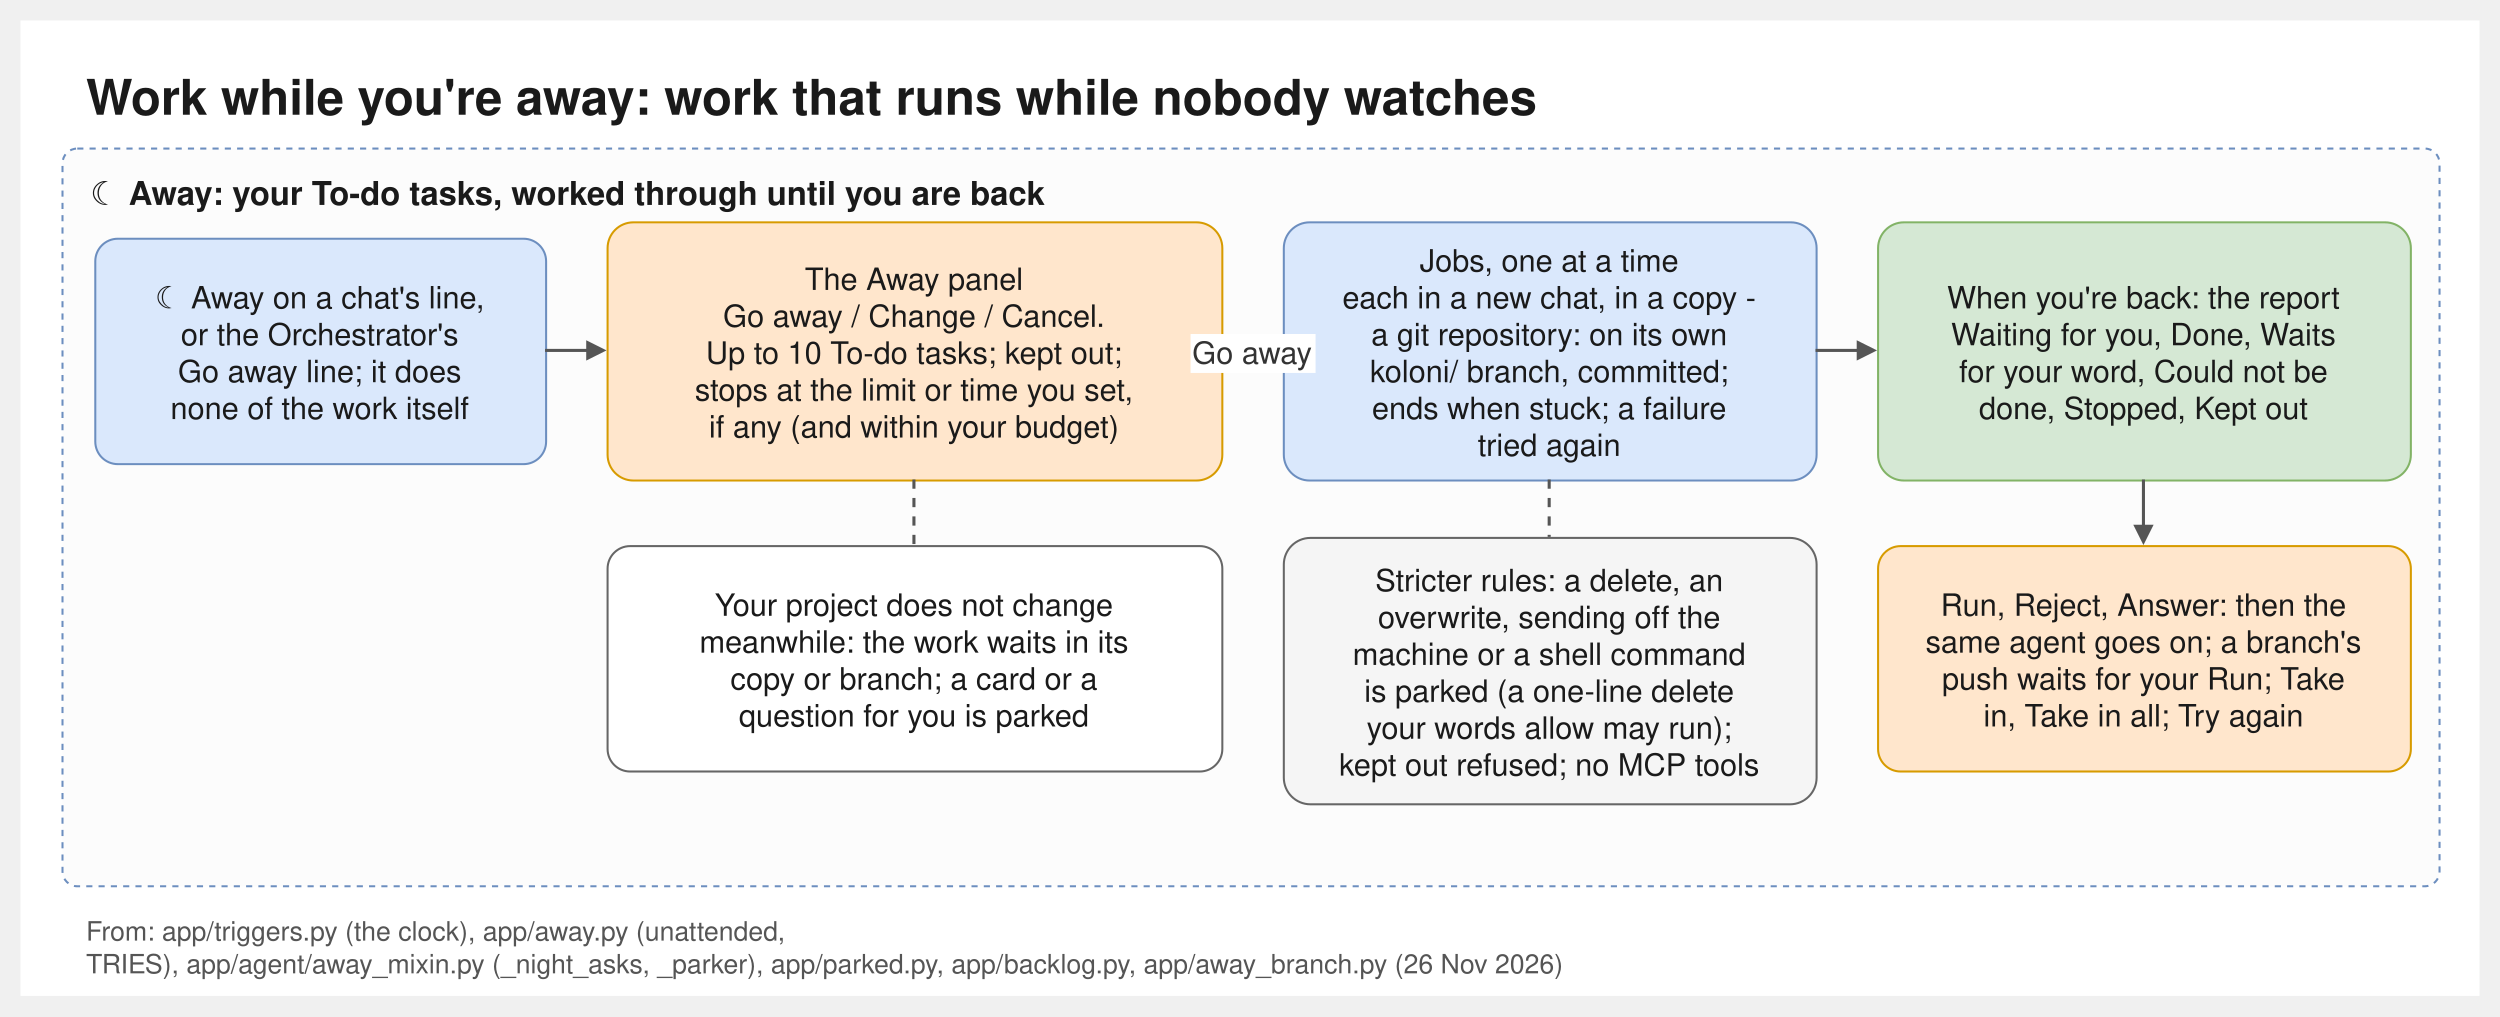
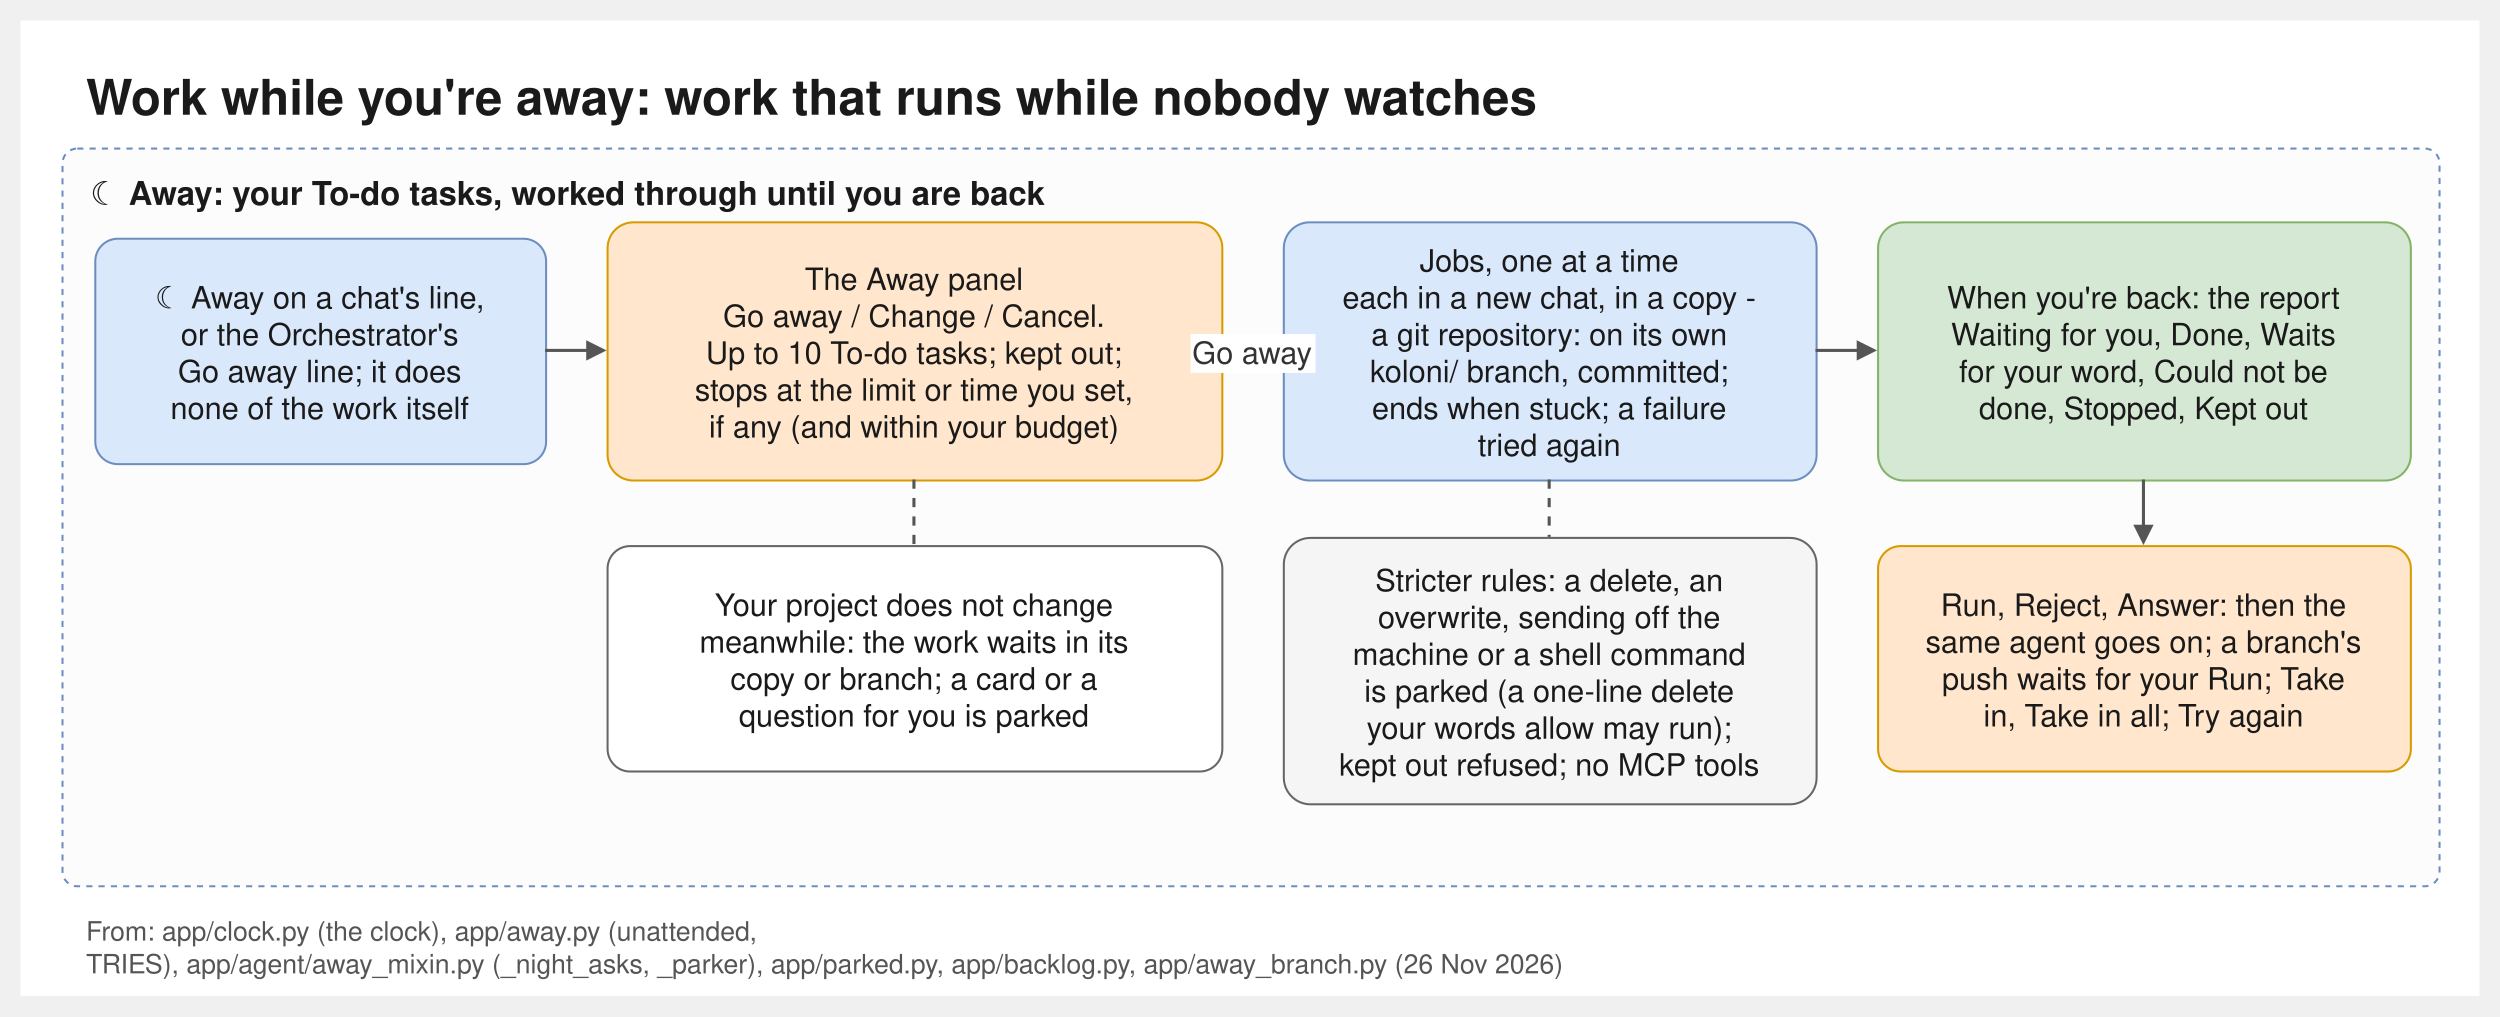
<svg xmlns="http://www.w3.org/2000/svg" style="background: transparent; background-color: transparent;" version="1.1" width="1220px" height="496px" viewBox="0 0 1220 496">
  <defs />
  <g>
    <g data-cell-id="0">
      <g data-cell-id="1">
        <g data-cell-id="backdrop">
          <g>
            <rect x="10" y="10" width="1200" height="476" fill="#ffffff" stroke="none" pointer-events="all" style="fill: light-dark(rgb(255, 255, 255), rgb(18, 18, 18));" />
          </g>
        </g>
        <g data-cell-id="title">
          <g>
            <rect x="40" y="26" width="1140" height="36" fill="none" stroke="none" pointer-events="all" />
          </g>
          <g>
            <g fill="#1a1a1a" font-family="Helvetica" font-weight="bold" text-anchor="start" font-size="24px" style="fill: light-dark(rgb(26, 26, 26), rgb(215, 215, 215));">
              <text x="42" y="56">Work while you're away: work that runs while nobody watches</text>
            </g>
          </g>
        </g>
        <g transform="translate(0,-384)">
          <g data-cell-id="nl">
            <g transform="translate(0.5,0.5)">
              <rect x="30" y="456" width="1160" height="360" rx="7.2" ry="7.2" fill="#fcfcfc" stroke="#6c8ebf" stroke-dasharray="3 3" pointer-events="all" style="fill: light-dark(rgb(252, 252, 252), rgb(20, 20, 20)); stroke: light-dark(rgb(108, 142, 191), rgb(92, 121, 163));" />
            </g>
            <g>
              <g fill="#1a1a1a" font-family="Helvetica" font-weight="bold" text-anchor="start" font-size="16px" style="fill: light-dark(rgb(26, 26, 26), rgb(215, 215, 215));">
                <text x="44" y="484">☾ Away: your To-do tasks, worked through until you are back</text>
              </g>
            </g>
          </g>
          <g data-cell-id="plan">
            <g transform="translate(0.5,0.5)">
              <rect x="46" y="500" width="220" height="110" rx="11" ry="11" fill="#dae8fc" stroke="#6c8ebf" pointer-events="all" style="fill: light-dark(rgb(218, 232, 252), rgb(29, 41, 59)); stroke: light-dark(rgb(108, 142, 191), rgb(92, 121, 163));" />
            </g>
            <g>
              <g fill="#1a1a1a" font-family="Helvetica" text-anchor="middle" font-size="15px" style="fill: light-dark(rgb(26, 26, 26), rgb(215, 215, 215));">
                <text x="156" y="534.5">☾ Away on a chat's line,</text>
                <text x="156" y="552.5">or the Orchestrator's</text>
                <text x="156" y="570.5">Go away line; it does</text>
                <text x="156" y="588.5">none of the work itself</text>
              </g>
            </g>
          </g>
          <g data-cell-id="card">
            <g transform="translate(0.5,0.5)">
              <rect x="296" y="492" width="300" height="126" rx="12.6" ry="12.6" fill="#ffe6cc" stroke="#d79b00" pointer-events="all" style="fill: light-dark(rgb(255, 230, 204), rgb(54, 33, 10)); stroke: light-dark(rgb(215, 155, 0), rgb(153, 101, 0));" />
            </g>
            <g>
              <g fill="#1a1a1a" font-family="Helvetica" text-anchor="middle" font-size="15px" style="fill: light-dark(rgb(26, 26, 26), rgb(215, 215, 215));">
                <text x="446" y="525.5">The Away panel</text>
                <text x="446" y="543.5">Go away / Change / Cancel.</text>
                <text x="446" y="561.5">Up to 10 To-do tasks; kept out;</text>
                <text x="446" y="579.5">stops at the limit or time you set,</text>
                <text x="446" y="597.5">if any (and within your budget)</text>
              </g>
            </g>
          </g>
          <g data-cell-id="jobs">
            <g transform="translate(0.5,0.5)">
              <rect x="626" y="492" width="260" height="126" rx="12.6" ry="12.6" fill="#dae8fc" stroke="#6c8ebf" pointer-events="all" style="fill: light-dark(rgb(218, 232, 252), rgb(29, 41, 59)); stroke: light-dark(rgb(108, 142, 191), rgb(92, 121, 163));" />
            </g>
            <g>
              <g fill="#1a1a1a" font-family="Helvetica" text-anchor="middle" font-size="15px" style="fill: light-dark(rgb(26, 26, 26), rgb(215, 215, 215));">
                <text x="756" y="516.5">Jobs, one at a time</text>
                <text x="756" y="534.5">each in a new chat, in a copy -</text>
                <text x="756" y="552.5">a git repository: on its own</text>
                <text x="756" y="570.5">koloni/ branch, committed;</text>
                <text x="756" y="588.5">ends when stuck; a failure</text>
                <text x="756" y="606.5">tried again</text>
              </g>
            </g>
          </g>
          <g data-cell-id="morning">
            <g transform="translate(0.5,0.5)">
              <rect x="916" y="492" width="260" height="126" rx="12.6" ry="12.6" fill="#d5e8d4" stroke="#82b366" pointer-events="all" style="fill: light-dark(rgb(213, 232, 212), rgb(31, 47, 30)); stroke: light-dark(rgb(130, 179, 102), rgb(68, 110, 44));" />
            </g>
            <g>
              <g fill="#1a1a1a" font-family="Helvetica" text-anchor="middle" font-size="15px" style="fill: light-dark(rgb(26, 26, 26), rgb(215, 215, 215));">
                <text x="1046" y="534.5">When you're back: the report</text>
                <text x="1046" y="552.5">Waiting for you, Done, Waits</text>
                <text x="1046" y="570.5">for your word, Could not be</text>
                <text x="1046" y="588.5">done, Stopped, Kept out</text>
              </g>
            </g>
          </g>
          <g data-cell-id="e22">
            <g>
              <path d="M 266 555 L 286.82 555" fill="none" stroke="#555555" stroke-width="1.5" stroke-miterlimit="10" pointer-events="stroke" style="stroke: light-dark(rgb(85, 85, 85), rgb(164, 164, 164));" />
              <path d="M 294.32 555 L 286.82 558.75 L 286.82 551.25 Z" fill="#555555" stroke="#555555" stroke-width="1.5" stroke-miterlimit="10" pointer-events="all" style="fill: light-dark(rgb(85, 85, 85), rgb(164, 164, 164)); stroke: light-dark(rgb(85, 85, 85), rgb(164, 164, 164));" />
            </g>
          </g>
          <g data-cell-id="e23">
            <g>
              <path d="M 596 555 L 616.82 555" fill="none" stroke="#555555" stroke-width="1.5" stroke-miterlimit="10" pointer-events="stroke" style="stroke: light-dark(rgb(85, 85, 85), rgb(164, 164, 164));" />
              <path d="M 624.32 555 L 616.82 558.75 L 616.82 551.25 Z" fill="#555555" stroke="#555555" stroke-width="1.5" stroke-miterlimit="10" pointer-events="all" style="fill: light-dark(rgb(85, 85, 85), rgb(164, 164, 164)); stroke: light-dark(rgb(85, 85, 85), rgb(164, 164, 164));" />
            </g>
            <g>
              <g fill="#333333" font-family="Helvetica" text-anchor="middle" font-size="15px" style="fill: light-dark(rgb(51, 51, 51), rgb(193, 193, 193));">
                <rect fill="#ffffff" stroke="none" x="581" y="547" width="61" height="19" stroke-width="0" style="fill: light-dark(rgb(255, 255, 255), rgb(18, 18, 18));" />
                <text x="611" y="561.5">Go away</text>
              </g>
            </g>
          </g>
          <g data-cell-id="e24">
            <g>
              <path d="M 886 555 L 906.82 555" fill="none" stroke="#555555" stroke-width="1.5" stroke-miterlimit="10" pointer-events="stroke" style="stroke: light-dark(rgb(85, 85, 85), rgb(164, 164, 164));" />
              <path d="M 914.32 555 L 906.82 558.75 L 906.82 551.25 Z" fill="#555555" stroke="#555555" stroke-width="1.5" stroke-miterlimit="10" pointer-events="all" style="fill: light-dark(rgb(85, 85, 85), rgb(164, 164, 164)); stroke: light-dark(rgb(85, 85, 85), rgb(164, 164, 164));" />
            </g>
          </g>
          <g data-cell-id="copy">
            <g transform="translate(0.5,0.5)">
              <rect x="296" y="650" width="300" height="110" rx="11" ry="11" fill="#ffffff" stroke="#666666" pointer-events="all" style="fill: light-dark(rgb(255, 255, 255), rgb(18, 18, 18)); stroke: light-dark(rgb(102, 102, 102), rgb(149, 149, 149));" />
            </g>
            <g>
              <g fill="#1a1a1a" font-family="Helvetica" text-anchor="middle" font-size="15px" style="fill: light-dark(rgb(26, 26, 26), rgb(215, 215, 215));">
                <text x="446" y="684.5">Your project does not change</text>
                <text x="446" y="702.5">meanwhile: the work waits in its</text>
                <text x="446" y="720.5">copy or branch; a card or a</text>
                <text x="446" y="738.5">question for you is parked</text>
              </g>
            </g>
          </g>
          <g data-cell-id="strict">
            <g transform="translate(0.5,0.5)">
              <rect x="626" y="646" width="260" height="130" rx="13" ry="13" fill="#f5f5f5" stroke="#666666" pointer-events="all" style="fill: light-dark(rgb(245, 245, 245), rgb(26, 26, 26)); stroke: light-dark(rgb(102, 102, 102), rgb(149, 149, 149));" />
            </g>
            <g>
              <g fill="#1a1a1a" font-family="Helvetica" text-anchor="middle" font-size="15px" style="fill: light-dark(rgb(26, 26, 26), rgb(215, 215, 215));">
                <text x="756" y="672.5">Stricter rules: a delete, an</text>
                <text x="756" y="690.5">overwrite, sending off the</text>
                <text x="756" y="708.5">machine or a shell command</text>
                <text x="756" y="726.5">is parked (a one-line delete</text>
                <text x="756" y="744.5">your words allow may run);</text>
                <text x="756" y="762.5">kept out refused; no MCP tools</text>
              </g>
            </g>
          </g>
          <g data-cell-id="take">
            <g transform="translate(0.5,0.5)">
              <rect x="916" y="650" width="260" height="110" rx="11" ry="11" fill="#ffe6cc" stroke="#d79b00" pointer-events="all" style="fill: light-dark(rgb(255, 230, 204), rgb(54, 33, 10)); stroke: light-dark(rgb(215, 155, 0), rgb(153, 101, 0));" />
            </g>
            <g>
              <g fill="#1a1a1a" font-family="Helvetica" text-anchor="middle" font-size="15px" style="fill: light-dark(rgb(26, 26, 26), rgb(215, 215, 215));">
                <text x="1046" y="684.5">Run, Reject, Answer: then the</text>
                <text x="1046" y="702.5">same agent goes on; a branch's</text>
                <text x="1046" y="720.5">push waits for your Run; Take</text>
                <text x="1046" y="738.5">in, Take in all; Try again</text>
              </g>
            </g>
          </g>
          <g data-cell-id="e28">
            <g>
              <path d="M 756 618 L 756 646" fill="none" stroke="#555555" stroke-width="1.5" stroke-miterlimit="10" stroke-dasharray="4.5 4.5" pointer-events="stroke" style="stroke: light-dark(rgb(85, 85, 85), rgb(164, 164, 164));" />
            </g>
          </g>
          <g data-cell-id="e29">
            <g>
              <path d="M 1046 618 L 1046 640.82" fill="none" stroke="#555555" stroke-width="1.5" stroke-miterlimit="10" pointer-events="stroke" style="stroke: light-dark(rgb(85, 85, 85), rgb(164, 164, 164));" />
              <path d="M 1046 648.32 L 1042.25 640.82 L 1049.75 640.82 Z" fill="#555555" stroke="#555555" stroke-width="1.5" stroke-miterlimit="10" pointer-events="all" style="fill: light-dark(rgb(85, 85, 85), rgb(164, 164, 164)); stroke: light-dark(rgb(85, 85, 85), rgb(164, 164, 164));" />
            </g>
          </g>
          <g data-cell-id="e30">
            <g>
              <path d="M 446 618 L 446 650" fill="none" stroke="#555555" stroke-width="1.5" stroke-miterlimit="10" stroke-dasharray="4.5 4.5" pointer-events="stroke" style="stroke: light-dark(rgb(85, 85, 85), rgb(164, 164, 164));" />
            </g>
          </g>
          <g data-cell-id="footer">
            <g>
              <rect x="40" y="824" width="1140" height="40" fill="none" stroke="none" pointer-events="all" />
            </g>
            <g>
              <g fill="#555555" font-family="Helvetica" text-anchor="start" font-size="13px" style="fill: light-dark(rgb(85, 85, 85), rgb(164, 164, 164));">
-                 <text x="42" y="843">From: app/triggers.py (the clock), app/away.py (unattended,</text>
+                 <text x="42" y="843">From: app/clock.py (the clock), app/away.py (unattended,</text>
                <text x="42" y="859">TRIES), app/agent/away_mixin.py (_night_asks, _parker), app/parked.py, app/backlog.py, app/away_branch.py (26 Nov 2026)</text>
              </g>
            </g>
          </g>
        </g>
      </g>
    </g>
  </g>
</svg>
